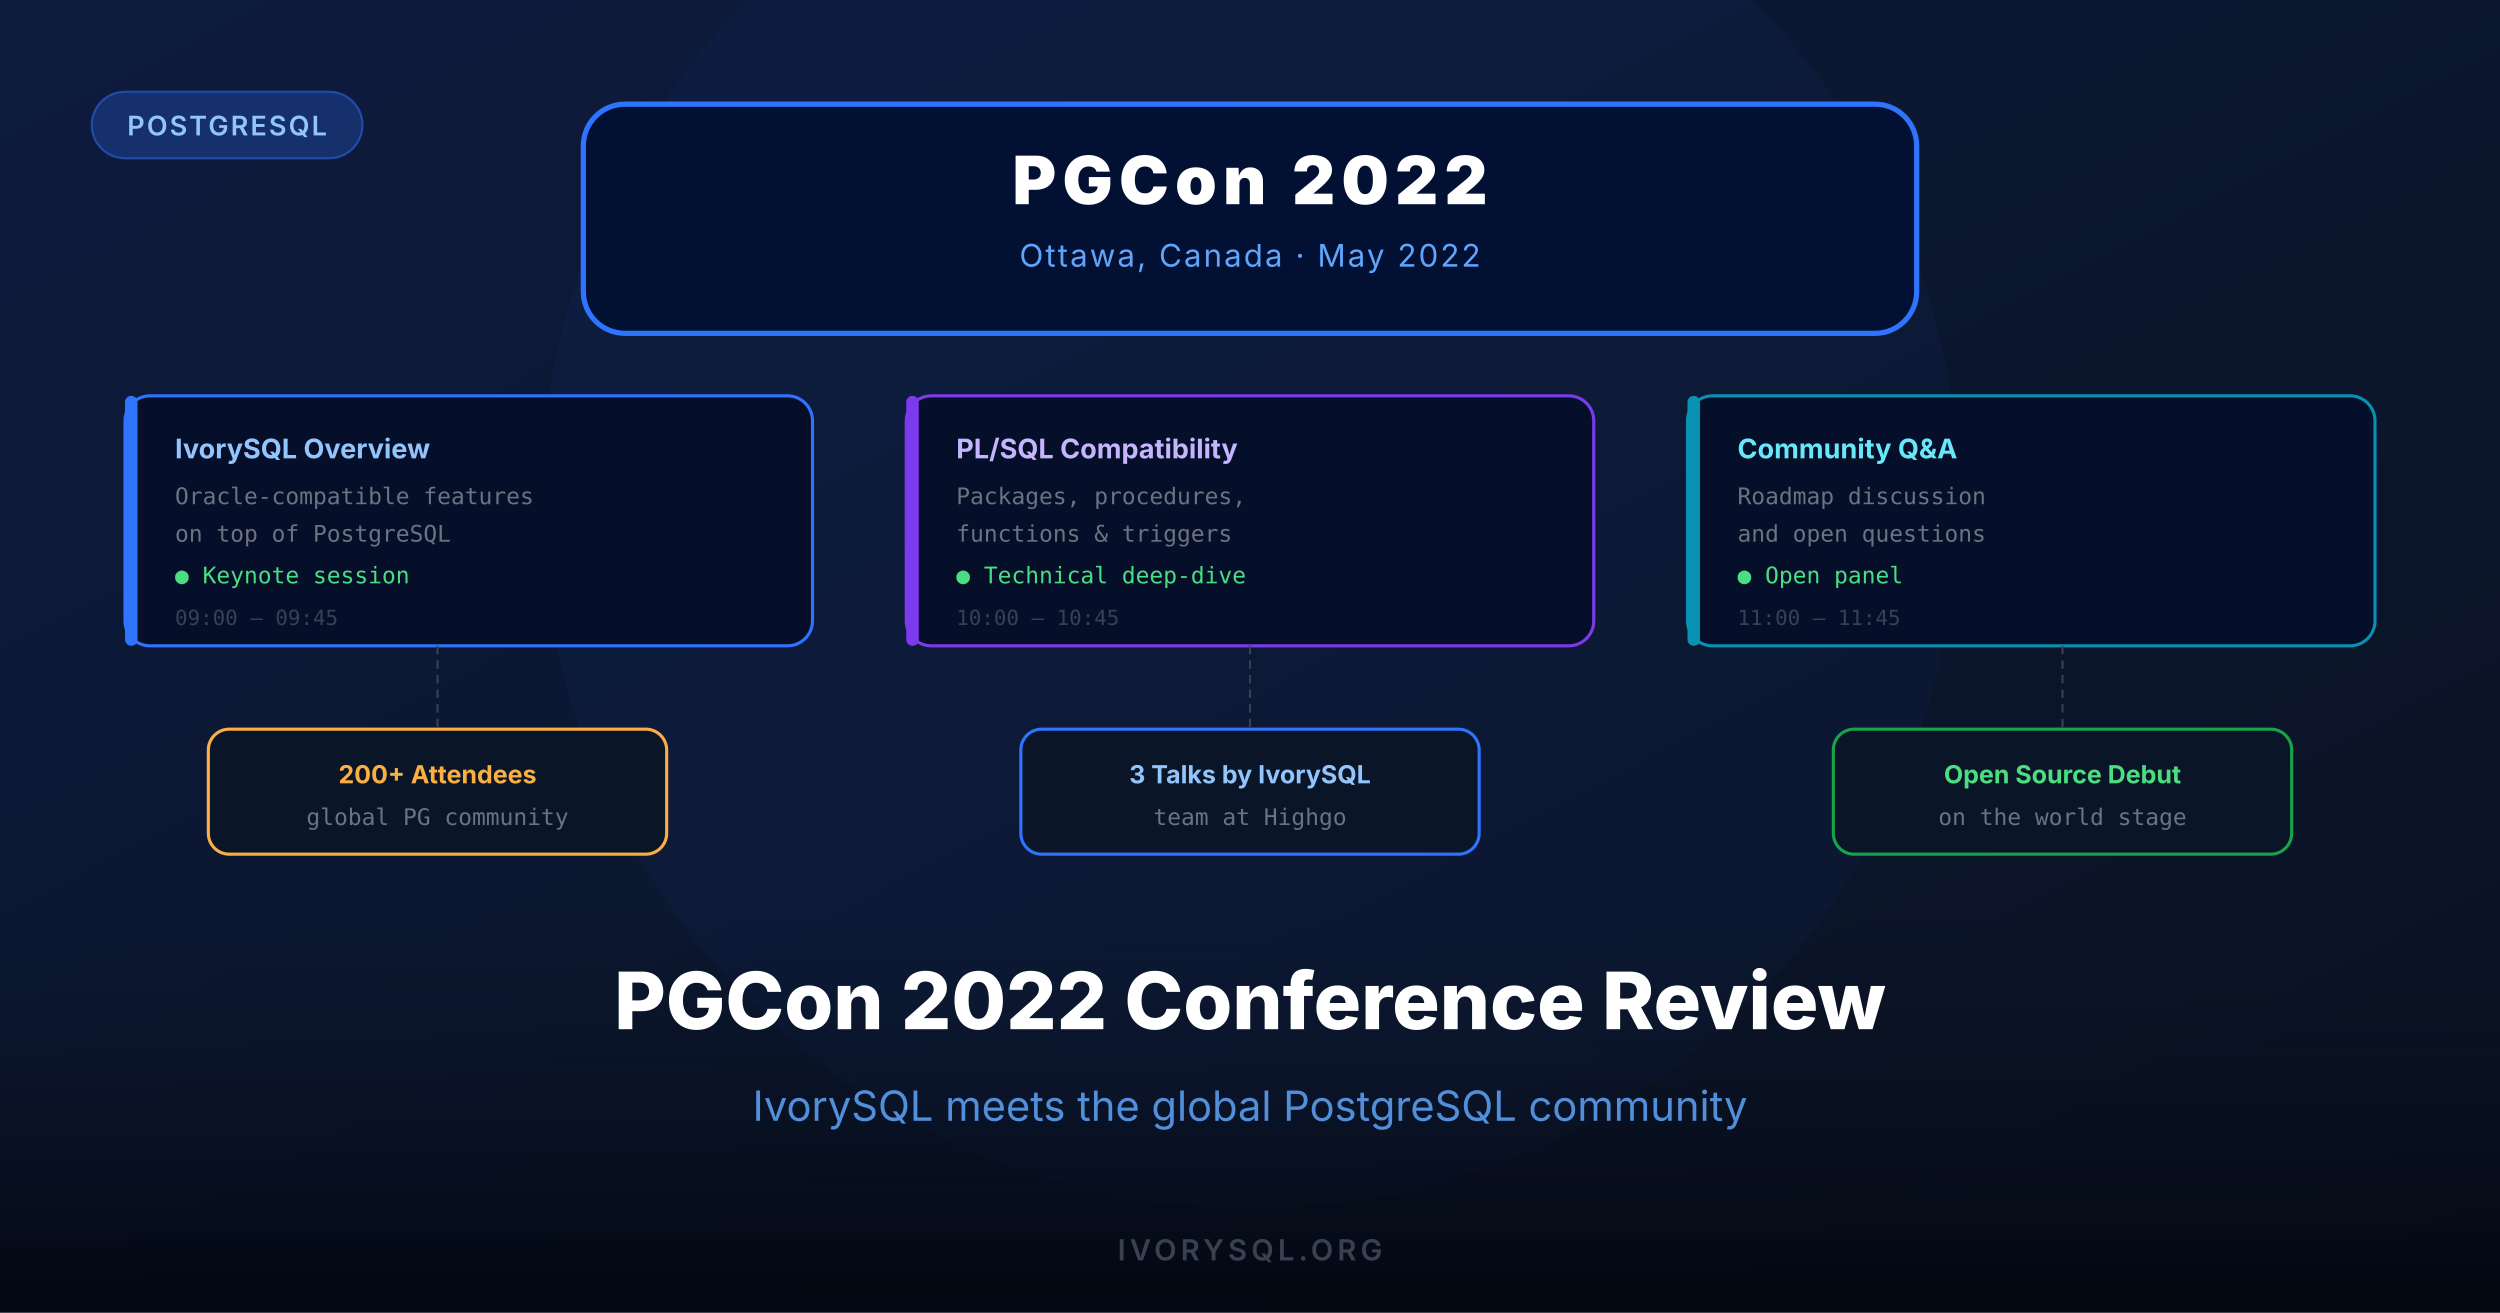
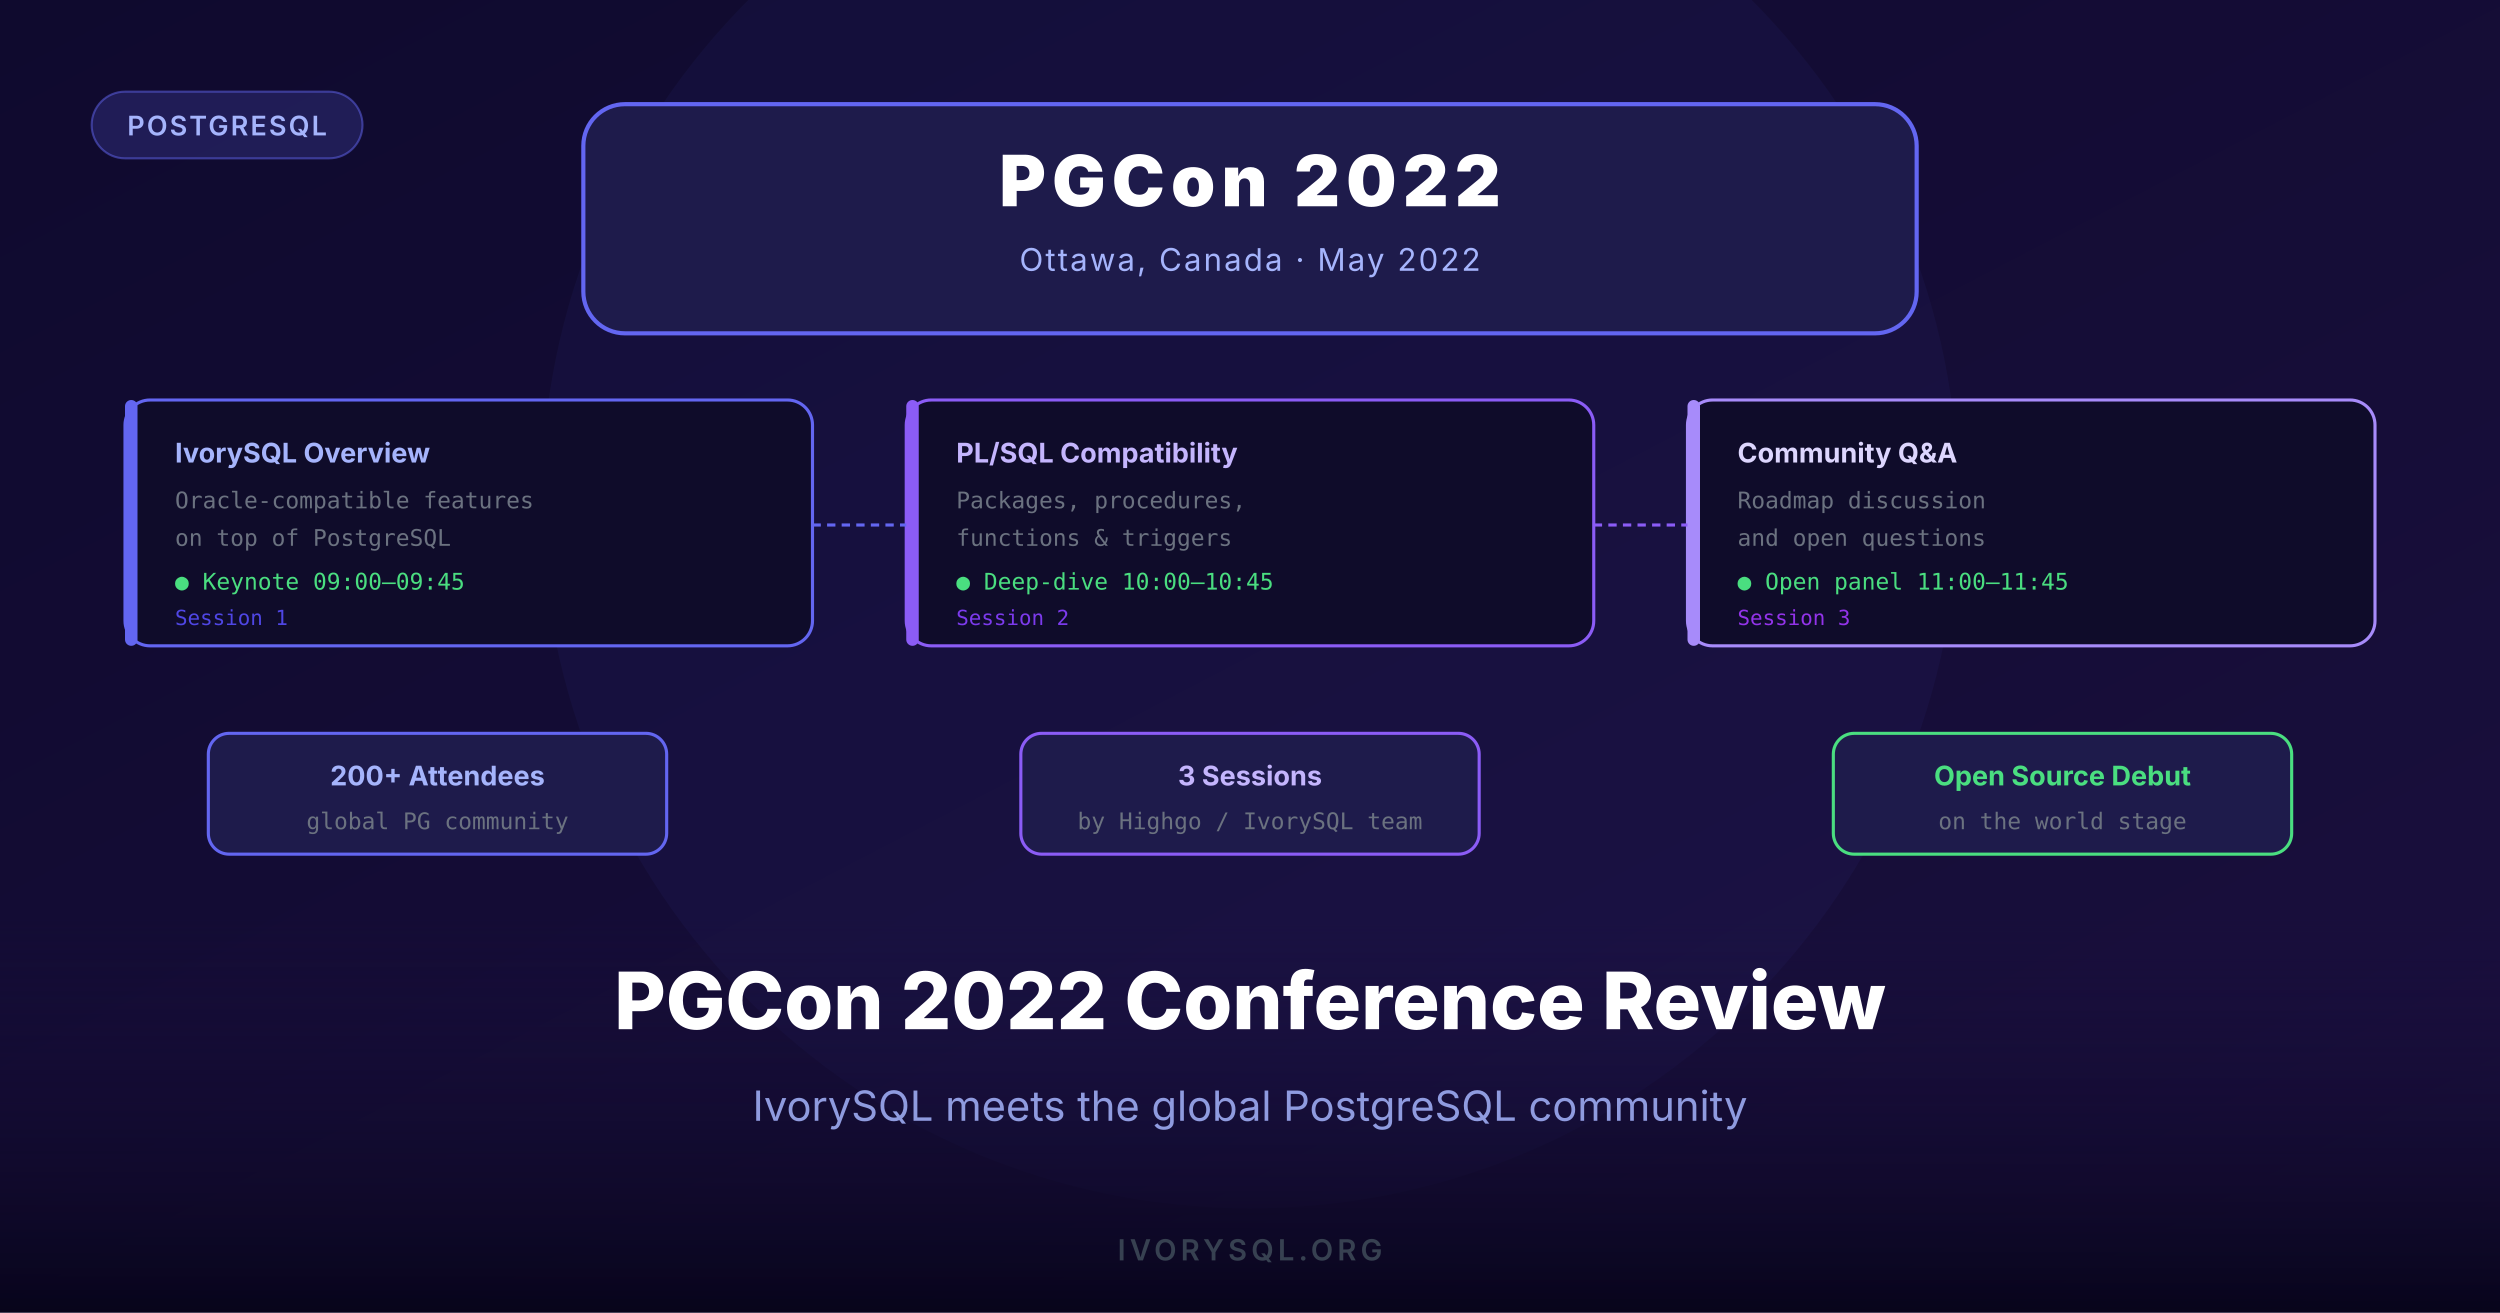
<svg xmlns="http://www.w3.org/2000/svg" width="1200" height="630">
  <defs>
    <linearGradient id="bg" x1="0" y1="0" x2="1" y2="1">
-       <stop offset="0%" stop-color="#0d1b3e" />
-       <stop offset="100%" stop-color="#0a1220" />
+       <stop offset="0%" stop-color="#0f0a2e" />
+       <stop offset="100%" stop-color="#1a0f3e" />
    </linearGradient>
  </defs>
  <rect width="1200" height="630" fill="url(#bg)" />
-   <circle cx="600" cy="240" r="340" fill="#2f74ff" fill-opacity="0.04" />
-   <rect x="280" y="50" width="640" height="110" rx="20" fill="#021033" stroke="#2f74ff" stroke-width="2.5" />
-   <text x="600" y="98" font-family="system-ui,-apple-system,sans-serif" font-size="32" font-weight="900" fill="#ffffff" text-anchor="middle" letter-spacing="3">PGCon 2022</text>
-   <text x="600" y="128" font-family="system-ui,-apple-system,sans-serif" font-size="15" fill="#60a5fa" text-anchor="middle" letter-spacing="1">Ottawa, Canada  ·  May 2022</text>
-   <rect x="60" y="190" width="330" height="120" rx="12" fill="#060f2a" stroke="#2f74ff" stroke-width="1.5" />
-   <rect x="60" y="190" width="6" height="120" rx="3" fill="#2f74ff" />
-   <text x="84" y="220" font-family="system-ui,-apple-system,sans-serif" font-size="13" font-weight="700" fill="#93c5fd">IvorySQL Overview</text>
-   <text x="84" y="242" font-family="monospace" font-size="11" fill="#6b7280">Oracle-compatible features</text>
-   <text x="84" y="260" font-family="monospace" font-size="11" fill="#6b7280">on top of PostgreSQL</text>
-   <text x="84" y="280" font-family="monospace" font-size="11" fill="#4ade80">● Keynote session</text>
-   <text x="84" y="300" font-family="monospace" font-size="10" fill="#374151">09:00 – 09:45</text>
-   <rect x="435" y="190" width="330" height="120" rx="12" fill="#060f2a" stroke="#7c3aed" stroke-width="1.5" />
-   <rect x="435" y="190" width="6" height="120" rx="3" fill="#7c3aed" />
-   <text x="459" y="220" font-family="system-ui,-apple-system,sans-serif" font-size="13" font-weight="700" fill="#c4b5fd">PL/SQL Compatibility</text>
-   <text x="459" y="242" font-family="monospace" font-size="11" fill="#6b7280">Packages, procedures,</text>
-   <text x="459" y="260" font-family="monospace" font-size="11" fill="#6b7280">functions &amp; triggers</text>
-   <text x="459" y="280" font-family="monospace" font-size="11" fill="#4ade80">● Technical deep-dive</text>
-   <text x="459" y="300" font-family="monospace" font-size="10" fill="#374151">10:00 – 10:45</text>
-   <rect x="810" y="190" width="330" height="120" rx="12" fill="#060f2a" stroke="#0891b2" stroke-width="1.5" />
-   <rect x="810" y="190" width="6" height="120" rx="3" fill="#0891b2" />
-   <text x="834" y="220" font-family="system-ui,-apple-system,sans-serif" font-size="13" font-weight="700" fill="#67e8f9">Community Q&amp;A</text>
-   <text x="834" y="242" font-family="monospace" font-size="11" fill="#6b7280">Roadmap discussion</text>
-   <text x="834" y="260" font-family="monospace" font-size="11" fill="#6b7280">and open questions</text>
-   <text x="834" y="280" font-family="monospace" font-size="11" fill="#4ade80">● Open panel</text>
-   <text x="834" y="300" font-family="monospace" font-size="10" fill="#374151">11:00 – 11:45</text>
-   <rect x="100" y="350" width="220" height="60" rx="10" fill="#0a1628" stroke="#fbaf42" stroke-width="1.5" />
-   <text x="210" y="376" font-family="system-ui,-apple-system,sans-serif" font-size="12" font-weight="700" fill="#fbaf42" text-anchor="middle">200+ Attendees</text>
-   <text x="210" y="396" font-family="monospace" font-size="11" fill="#6b7280" text-anchor="middle">global PG community</text>
-   <rect x="490" y="350" width="220" height="60" rx="10" fill="#0a1628" stroke="#2f74ff" stroke-width="1.5" />
-   <text x="600" y="376" font-family="system-ui,-apple-system,sans-serif" font-size="12" font-weight="700" fill="#93c5fd" text-anchor="middle">3 Talks by IvorySQL</text>
-   <text x="600" y="396" font-family="monospace" font-size="11" fill="#6b7280" text-anchor="middle">team at Highgo</text>
-   <rect x="880" y="350" width="220" height="60" rx="10" fill="#0a1628" stroke="#16a34a" stroke-width="1.5" />
-   <text x="990" y="376" font-family="system-ui,-apple-system,sans-serif" font-size="12" font-weight="700" fill="#4ade80" text-anchor="middle">Open Source Debut</text>
-   <text x="990" y="396" font-family="monospace" font-size="11" fill="#6b7280" text-anchor="middle">on the world stage</text>
-   <line x1="210" y1="310" x2="210" y2="350" stroke="#374151" stroke-width="1" stroke-dasharray="4,3" />
-   <line x1="600" y1="310" x2="600" y2="350" stroke="#374151" stroke-width="1" stroke-dasharray="4,3" />
-   <line x1="990" y1="310" x2="990" y2="350" stroke="#374151" stroke-width="1" stroke-dasharray="4,3" />
-   <rect x="44" y="44" width="130" height="32" rx="16" fill="#2f74ff" fill-opacity="0.25" stroke="#2f74ff" stroke-opacity="0.5" stroke-width="1" />
-   <text x="109" y="65" font-family="system-ui,-apple-system,sans-serif" font-size="13" font-weight="600" fill="#93c5fd" text-anchor="middle" letter-spacing="1">POSTGRESQL</text>
+   <circle cx="600" cy="240" r="340" fill="#6366f1" fill-opacity="0.05" />
+   <rect x="280" y="50" width="640" height="110" rx="20" fill="#1e1b4b" stroke="#6366f1" stroke-width="2" />
+   <text x="600" y="99" font-family="system-ui,-apple-system,sans-serif" font-size="34" font-weight="900" fill="#ffffff" text-anchor="middle" letter-spacing="3">PGCon 2022</text>
+   <text x="600" y="130" font-family="system-ui,-apple-system,sans-serif" font-size="15" fill="#a5b4fc" text-anchor="middle" letter-spacing="1">Ottawa, Canada  ·  May 2022</text>
+   <rect x="60" y="192" width="330" height="118" rx="12" fill="#0f0c2a" stroke="#6366f1" stroke-width="1.5" />
+   <rect x="60" y="192" width="6" height="118" rx="3" fill="#6366f1" />
+   <text x="84" y="222" font-family="system-ui,-apple-system,sans-serif" font-size="13" font-weight="700" fill="#a5b4fc">IvorySQL Overview</text>
+   <text x="84" y="244" font-family="monospace" font-size="11" fill="#6b7280">Oracle-compatible features</text>
+   <text x="84" y="262" font-family="monospace" font-size="11" fill="#6b7280">on top of PostgreSQL</text>
+   <text x="84" y="283" font-family="monospace" font-size="11" fill="#4ade80">● Keynote  09:00–09:45</text>
+   <text x="84" y="300" font-family="monospace" font-size="10" fill="#4f46e5">Session 1</text>
+   <rect x="435" y="192" width="330" height="118" rx="12" fill="#0f0c2a" stroke="#8b5cf6" stroke-width="1.5" />
+   <rect x="435" y="192" width="6" height="118" rx="3" fill="#8b5cf6" />
+   <text x="459" y="222" font-family="system-ui,-apple-system,sans-serif" font-size="13" font-weight="700" fill="#c4b5fd">PL/SQL Compatibility</text>
+   <text x="459" y="244" font-family="monospace" font-size="11" fill="#6b7280">Packages, procedures,</text>
+   <text x="459" y="262" font-family="monospace" font-size="11" fill="#6b7280">functions &amp; triggers</text>
+   <text x="459" y="283" font-family="monospace" font-size="11" fill="#4ade80">● Deep-dive  10:00–10:45</text>
+   <text x="459" y="300" font-family="monospace" font-size="10" fill="#7c3aed">Session 2</text>
+   <rect x="810" y="192" width="330" height="118" rx="12" fill="#0f0c2a" stroke="#a78bfa" stroke-width="1.5" />
+   <rect x="810" y="192" width="6" height="118" rx="3" fill="#a78bfa" />
+   <text x="834" y="222" font-family="system-ui,-apple-system,sans-serif" font-size="13" font-weight="700" fill="#ddd6fe">Community Q&amp;A</text>
+   <text x="834" y="244" font-family="monospace" font-size="11" fill="#6b7280">Roadmap discussion</text>
+   <text x="834" y="262" font-family="monospace" font-size="11" fill="#6b7280">and open questions</text>
+   <text x="834" y="283" font-family="monospace" font-size="11" fill="#4ade80">● Open panel  11:00–11:45</text>
+   <text x="834" y="300" font-family="monospace" font-size="10" fill="#9333ea">Session 3</text>
+   <line x1="390" y1="252" x2="435" y2="252" stroke="#6366f1" stroke-width="1.5" stroke-dasharray="4,3" />
+   <line x1="765" y1="252" x2="810" y2="252" stroke="#8b5cf6" stroke-width="1.5" stroke-dasharray="4,3" />
+   <rect x="100" y="352" width="220" height="58" rx="10" fill="#1e1b4b" stroke="#6366f1" stroke-width="1.5" />
+   <text x="210" y="377" font-family="system-ui,-apple-system,sans-serif" font-size="13" font-weight="700" fill="#a5b4fc" text-anchor="middle">200+ Attendees</text>
+   <text x="210" y="398" font-family="monospace" font-size="11" fill="#6b7280" text-anchor="middle">global PG community</text>
+   <rect x="490" y="352" width="220" height="58" rx="10" fill="#1e1b4b" stroke="#8b5cf6" stroke-width="1.5" />
+   <text x="600" y="377" font-family="system-ui,-apple-system,sans-serif" font-size="13" font-weight="700" fill="#c4b5fd" text-anchor="middle">3 Sessions</text>
+   <text x="600" y="398" font-family="monospace" font-size="11" fill="#6b7280" text-anchor="middle">by Highgo / IvorySQL team</text>
+   <rect x="880" y="352" width="220" height="58" rx="10" fill="#1e1b4b" stroke="#4ade80" stroke-width="1.5" />
+   <text x="990" y="377" font-family="system-ui,-apple-system,sans-serif" font-size="13" font-weight="700" fill="#4ade80" text-anchor="middle">Open Source Debut</text>
+   <text x="990" y="398" font-family="monospace" font-size="11" fill="#6b7280" text-anchor="middle">on the world stage</text>
+   <rect x="44" y="44" width="130" height="32" rx="16" fill="#6366f1" fill-opacity="0.2" stroke="#6366f1" stroke-opacity="0.5" stroke-width="1" />
+   <text x="109" y="65" font-family="system-ui,-apple-system,sans-serif" font-size="13" font-weight="600" fill="#a5b4fc" text-anchor="middle" letter-spacing="1">POSTGRESQL</text>
  <defs>
    <linearGradient id="btm" x1="0" y1="0" x2="0" y2="1">
-       <stop offset="0%" stop-color="#0a1220" stop-opacity="0" />
-       <stop offset="100%" stop-color="#020610" stop-opacity="0.97" />
+       <stop offset="0%" stop-color="#1a0f3e" stop-opacity="0" />
+       <stop offset="100%" stop-color="#07041a" stop-opacity="0.97" />
    </linearGradient>
  </defs>
  <rect x="0" y="440" width="1200" height="190" fill="url(#btm)" />
  <text x="600" y="494" font-family="system-ui,-apple-system,sans-serif" font-size="38" font-weight="800" fill="#ffffff" text-anchor="middle">PGCon 2022 Conference Review</text>
-   <text x="600" y="538" font-family="system-ui,-apple-system,sans-serif" font-size="20" fill="#60a5fa" text-anchor="middle" fill-opacity="0.85">IvorySQL meets the global PostgreSQL community</text>
+   <text x="600" y="538" font-family="system-ui,-apple-system,sans-serif" font-size="20" fill="#a5b4fc" text-anchor="middle" fill-opacity="0.85">IvorySQL meets the global PostgreSQL community</text>
  <text x="600" y="605" font-family="system-ui,-apple-system,sans-serif" font-size="14" font-weight="600" fill="#374151" text-anchor="middle" letter-spacing="2">IVORYSQL.ORG</text>
</svg>
